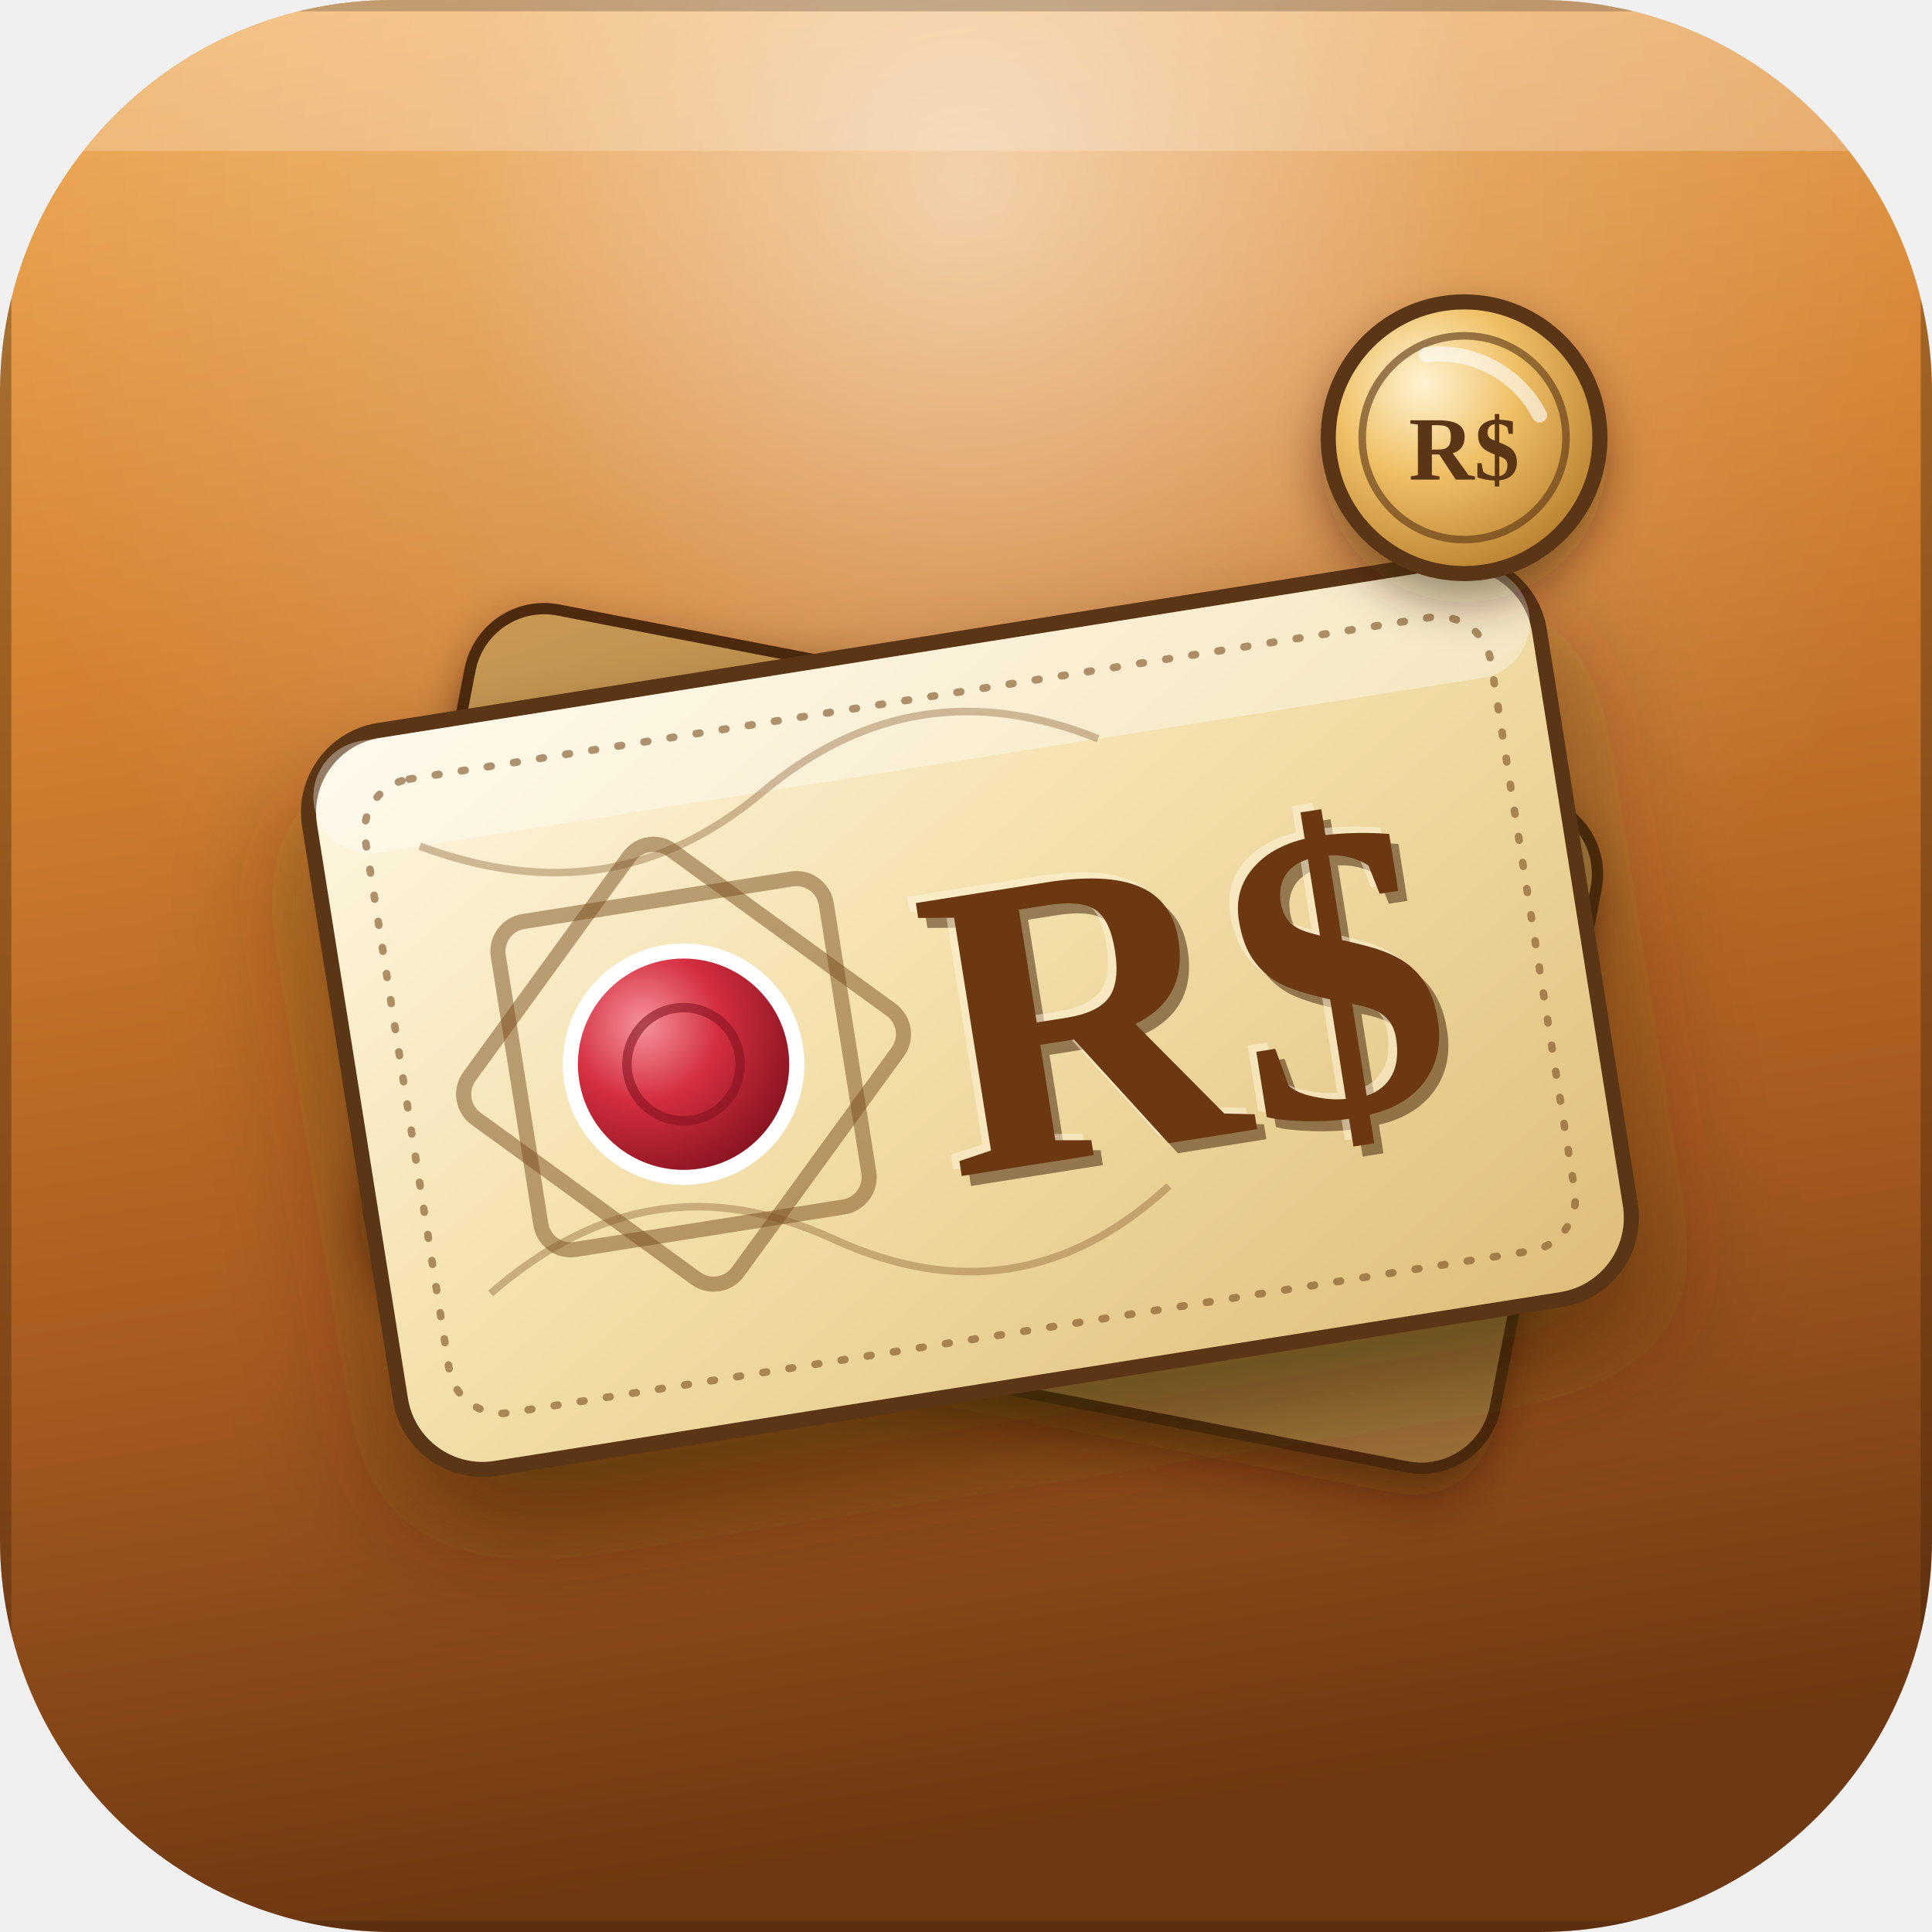
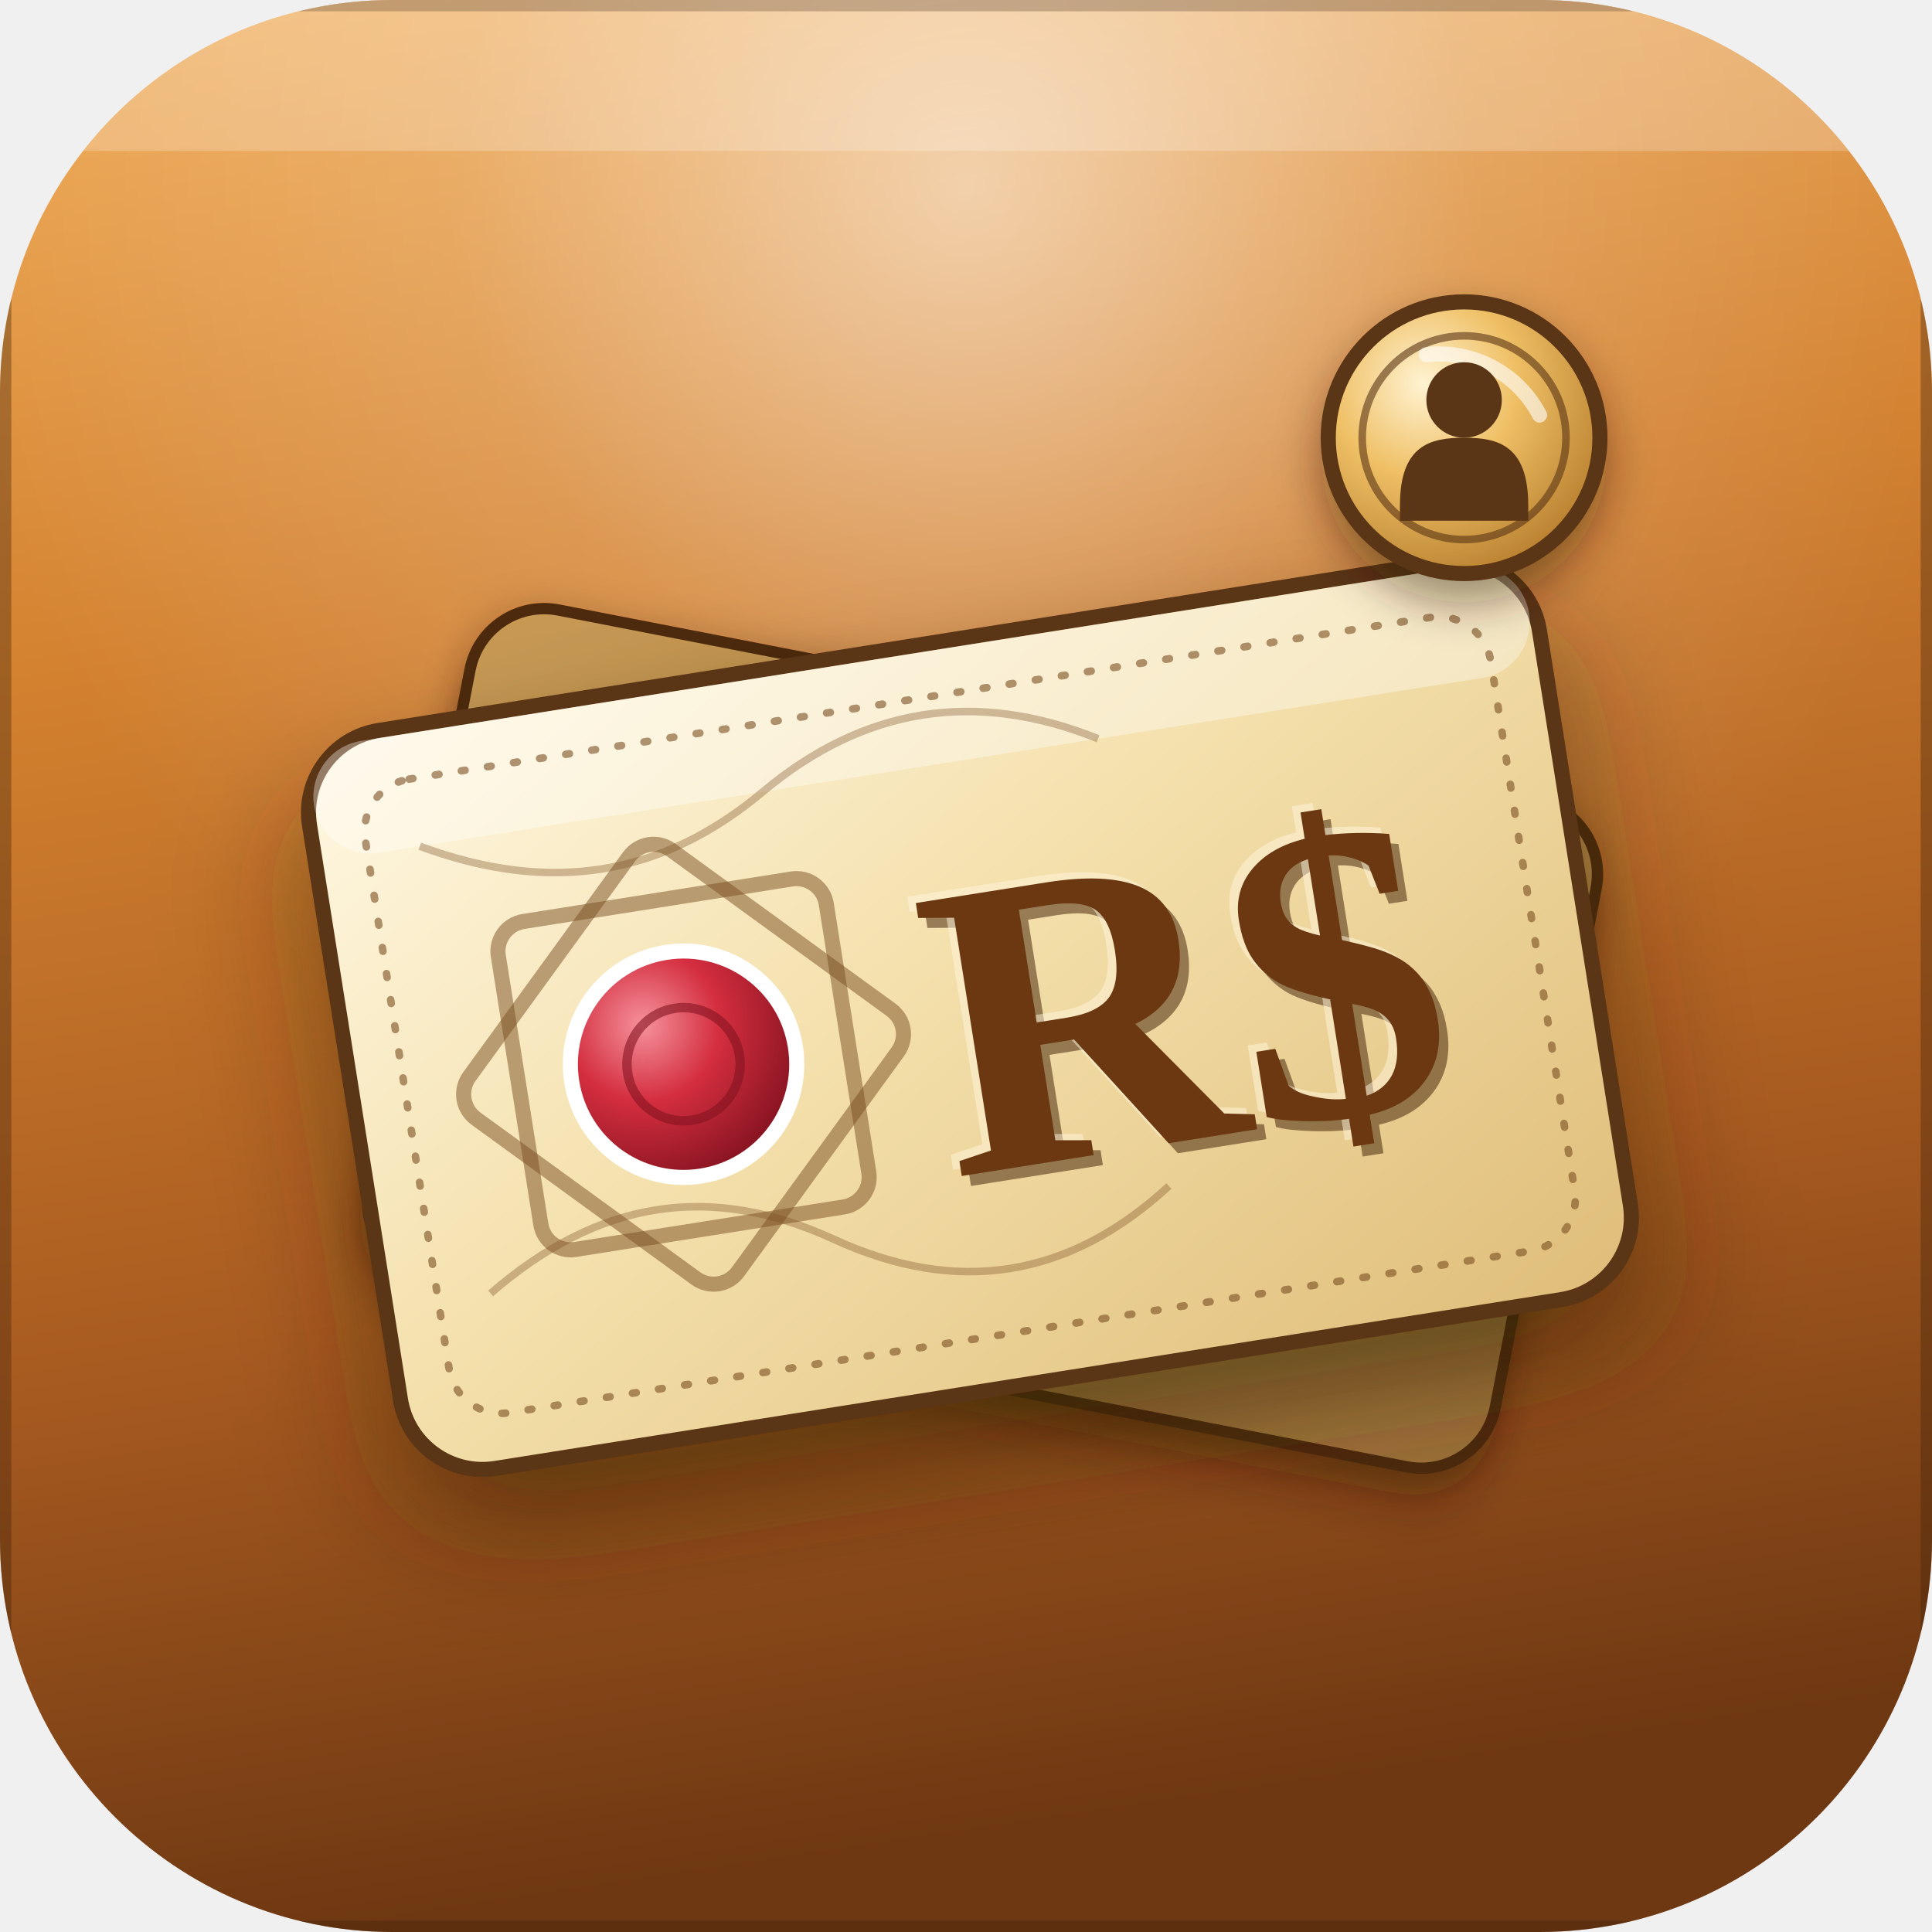
<svg xmlns="http://www.w3.org/2000/svg" width="512" height="512" viewBox="0 0 512 512">
  <defs>
    <linearGradient id="bg" x1="0" y1="0" x2="0.15" y2="1">
      <stop offset="0%" stop-color="#F0AC57" />
      <stop offset="35%" stop-color="#D3812F" />
      <stop offset="70%" stop-color="#A85B20" />
      <stop offset="100%" stop-color="#6E3812" />
    </linearGradient>
    <radialGradient id="gloss" cx="50%" cy="10%" r="75%">
      <stop offset="0%" stop-color="#FFFFFF" stop-opacity="0.55" />
      <stop offset="35%" stop-color="#FFFFFF" stop-opacity="0.16" />
      <stop offset="70%" stop-color="#FFFFFF" stop-opacity="0" />
    </radialGradient>
    <linearGradient id="bill" x1="0" y1="0" x2="1" y2="1">
      <stop offset="0%" stop-color="#FFF8E4" />
      <stop offset="45%" stop-color="#F4E0AC" />
      <stop offset="100%" stop-color="#DFBD79" />
    </linearGradient>
    <linearGradient id="billBack" x1="0" y1="0" x2="1" y2="1">
      <stop offset="0%" stop-color="#C89A54" />
      <stop offset="100%" stop-color="#9C7038" />
    </linearGradient>
    <radialGradient id="coin" cx="35%" cy="30%" r="75%">
      <stop offset="0%" stop-color="#FFF3D2" />
      <stop offset="45%" stop-color="#EFC066" />
      <stop offset="100%" stop-color="#B87F2E" />
    </radialGradient>
    <radialGradient id="seal" cx="35%" cy="30%" r="75%">
      <stop offset="0%" stop-color="#F5919B" />
      <stop offset="45%" stop-color="#D42E3F" />
      <stop offset="100%" stop-color="#83121F" />
    </radialGradient>
    <filter id="dropBig" x="-50%" y="-50%" width="200%" height="200%">
      <feDropShadow dx="0" dy="16" stdDeviation="16" flood-color="#301A06" flood-opacity="0.5" />
    </filter>
    <filter id="dropSmall" x="-50%" y="-50%" width="200%" height="200%">
      <feDropShadow dx="0" dy="6" stdDeviation="6" flood-color="#301A06" flood-opacity="0.45" />
    </filter>
    <clipPath id="roundClip">
      <rect x="0" y="0" width="512" height="512" rx="104" />
    </clipPath>
  </defs>
  <g clip-path="url(#roundClip)">
    <rect x="0" y="0" width="512" height="512" fill="url(#bg)" />
    <rect x="0" y="0" width="512" height="512" fill="url(#gloss)" />
    <rect x="0" y="0" width="512" height="512" fill="none" stroke="#3E2109" stroke-opacity="0.35" stroke-width="6" />
  </g>
  <g filter="url(#dropSmall)" transform="rotate(11 256 256)">
    <rect x="112" y="184" width="304" height="180" rx="20" fill="url(#billBack)" stroke="#4E2C0E" stroke-width="3" />
  </g>
  <g filter="url(#dropBig)" transform="rotate(-9 256 256)">
    <rect x="90" y="170" width="330" height="198" rx="22" fill="url(#bill)" stroke="#5A3414" stroke-width="4" />
    <rect x="92" y="172" width="326" height="30" rx="15" fill="#FFFFFF" opacity="0.35" />
  </g>
  <g transform="rotate(-9 256 256)">
    <rect x="104" y="184" width="302" height="170" rx="14" fill="none" stroke="#7A4E22" stroke-width="2" opacity="0.6" stroke-dasharray="1 6" stroke-linecap="round" />
    <path d="M118 322 C 150 302, 180 302, 210 322 S 270 342, 300 322" fill="none" stroke="#7A4E22" stroke-width="2" opacity="0.35" />
    <path d="M118 202 C 150 220, 180 220, 210 202 S 270 184, 300 202" fill="none" stroke="#7A4E22" stroke-width="2" opacity="0.35" />
    <g transform="translate(178 270)">
      <rect x="-44" y="-44" width="88" height="88" rx="8" fill="none" stroke="#7A4E22" stroke-width="4" opacity="0.5" transform="rotate(45)" />
      <rect x="-44" y="-44" width="88" height="88" rx="8" fill="none" stroke="#7A4E22" stroke-width="4" opacity="0.5" />
      <circle r="30" fill="url(#seal)" stroke="#FFFFFF" stroke-width="4" />
      <circle r="15" fill="none" stroke="#83121F" stroke-width="2.5" opacity="0.6" />
    </g>
    <text x="312" y="273" font-family="Georgia, 'Times New Roman', serif" font-size="112" font-weight="700" text-anchor="middle" dominant-baseline="central" transform="translate(2 3)" fill="#4A2A0F" opacity="0.55">R$</text>
    <text x="312" y="273" font-family="Georgia, 'Times New Roman', serif" font-size="112" font-weight="700" text-anchor="middle" dominant-baseline="central" transform="translate(-2 -2)" fill="#FFF6DE" opacity="0.5">R$</text>
    <text x="312" y="273" font-family="Georgia, 'Times New Roman', serif" font-size="112" font-weight="700" text-anchor="middle" dominant-baseline="central" fill="#6B3812">R$</text>
  </g>
  <g filter="url(#dropSmall)" transform="translate(388 116)">
    <circle r="36" fill="url(#coin)" stroke="#5A3414" stroke-width="4" />
    <circle r="27" fill="none" stroke="#5A3414" stroke-width="2" opacity="0.6" />
    <path d="M-10 -22 A 30 30 0 0 1 20 -6" fill="none" stroke="#FFFFFF" stroke-width="4" opacity="0.6" stroke-linecap="round" />
-     <text x="0" y="3" font-family="Georgia, 'Times New Roman', serif" font-size="24" font-weight="700" fill="#5A3414" text-anchor="middle" dominant-baseline="central">R$</text>
+     <g transform="translate(0 3)">
+       <circle cx="0" cy="-13" r="10" fill="#5A3414" />
+       <path d="M -17 15 C -17 -1 -9 -3 0 -3 C 9 -3 17 -1 17 15 L 17 19 L -17 19 Z" fill="#5A3414" />
+     </g>
  </g>
  <g clip-path="url(#roundClip)">
    <rect x="0" y="0" width="512" height="40" fill="#FFFFFF" opacity="0.22" />
  </g>
</svg>
